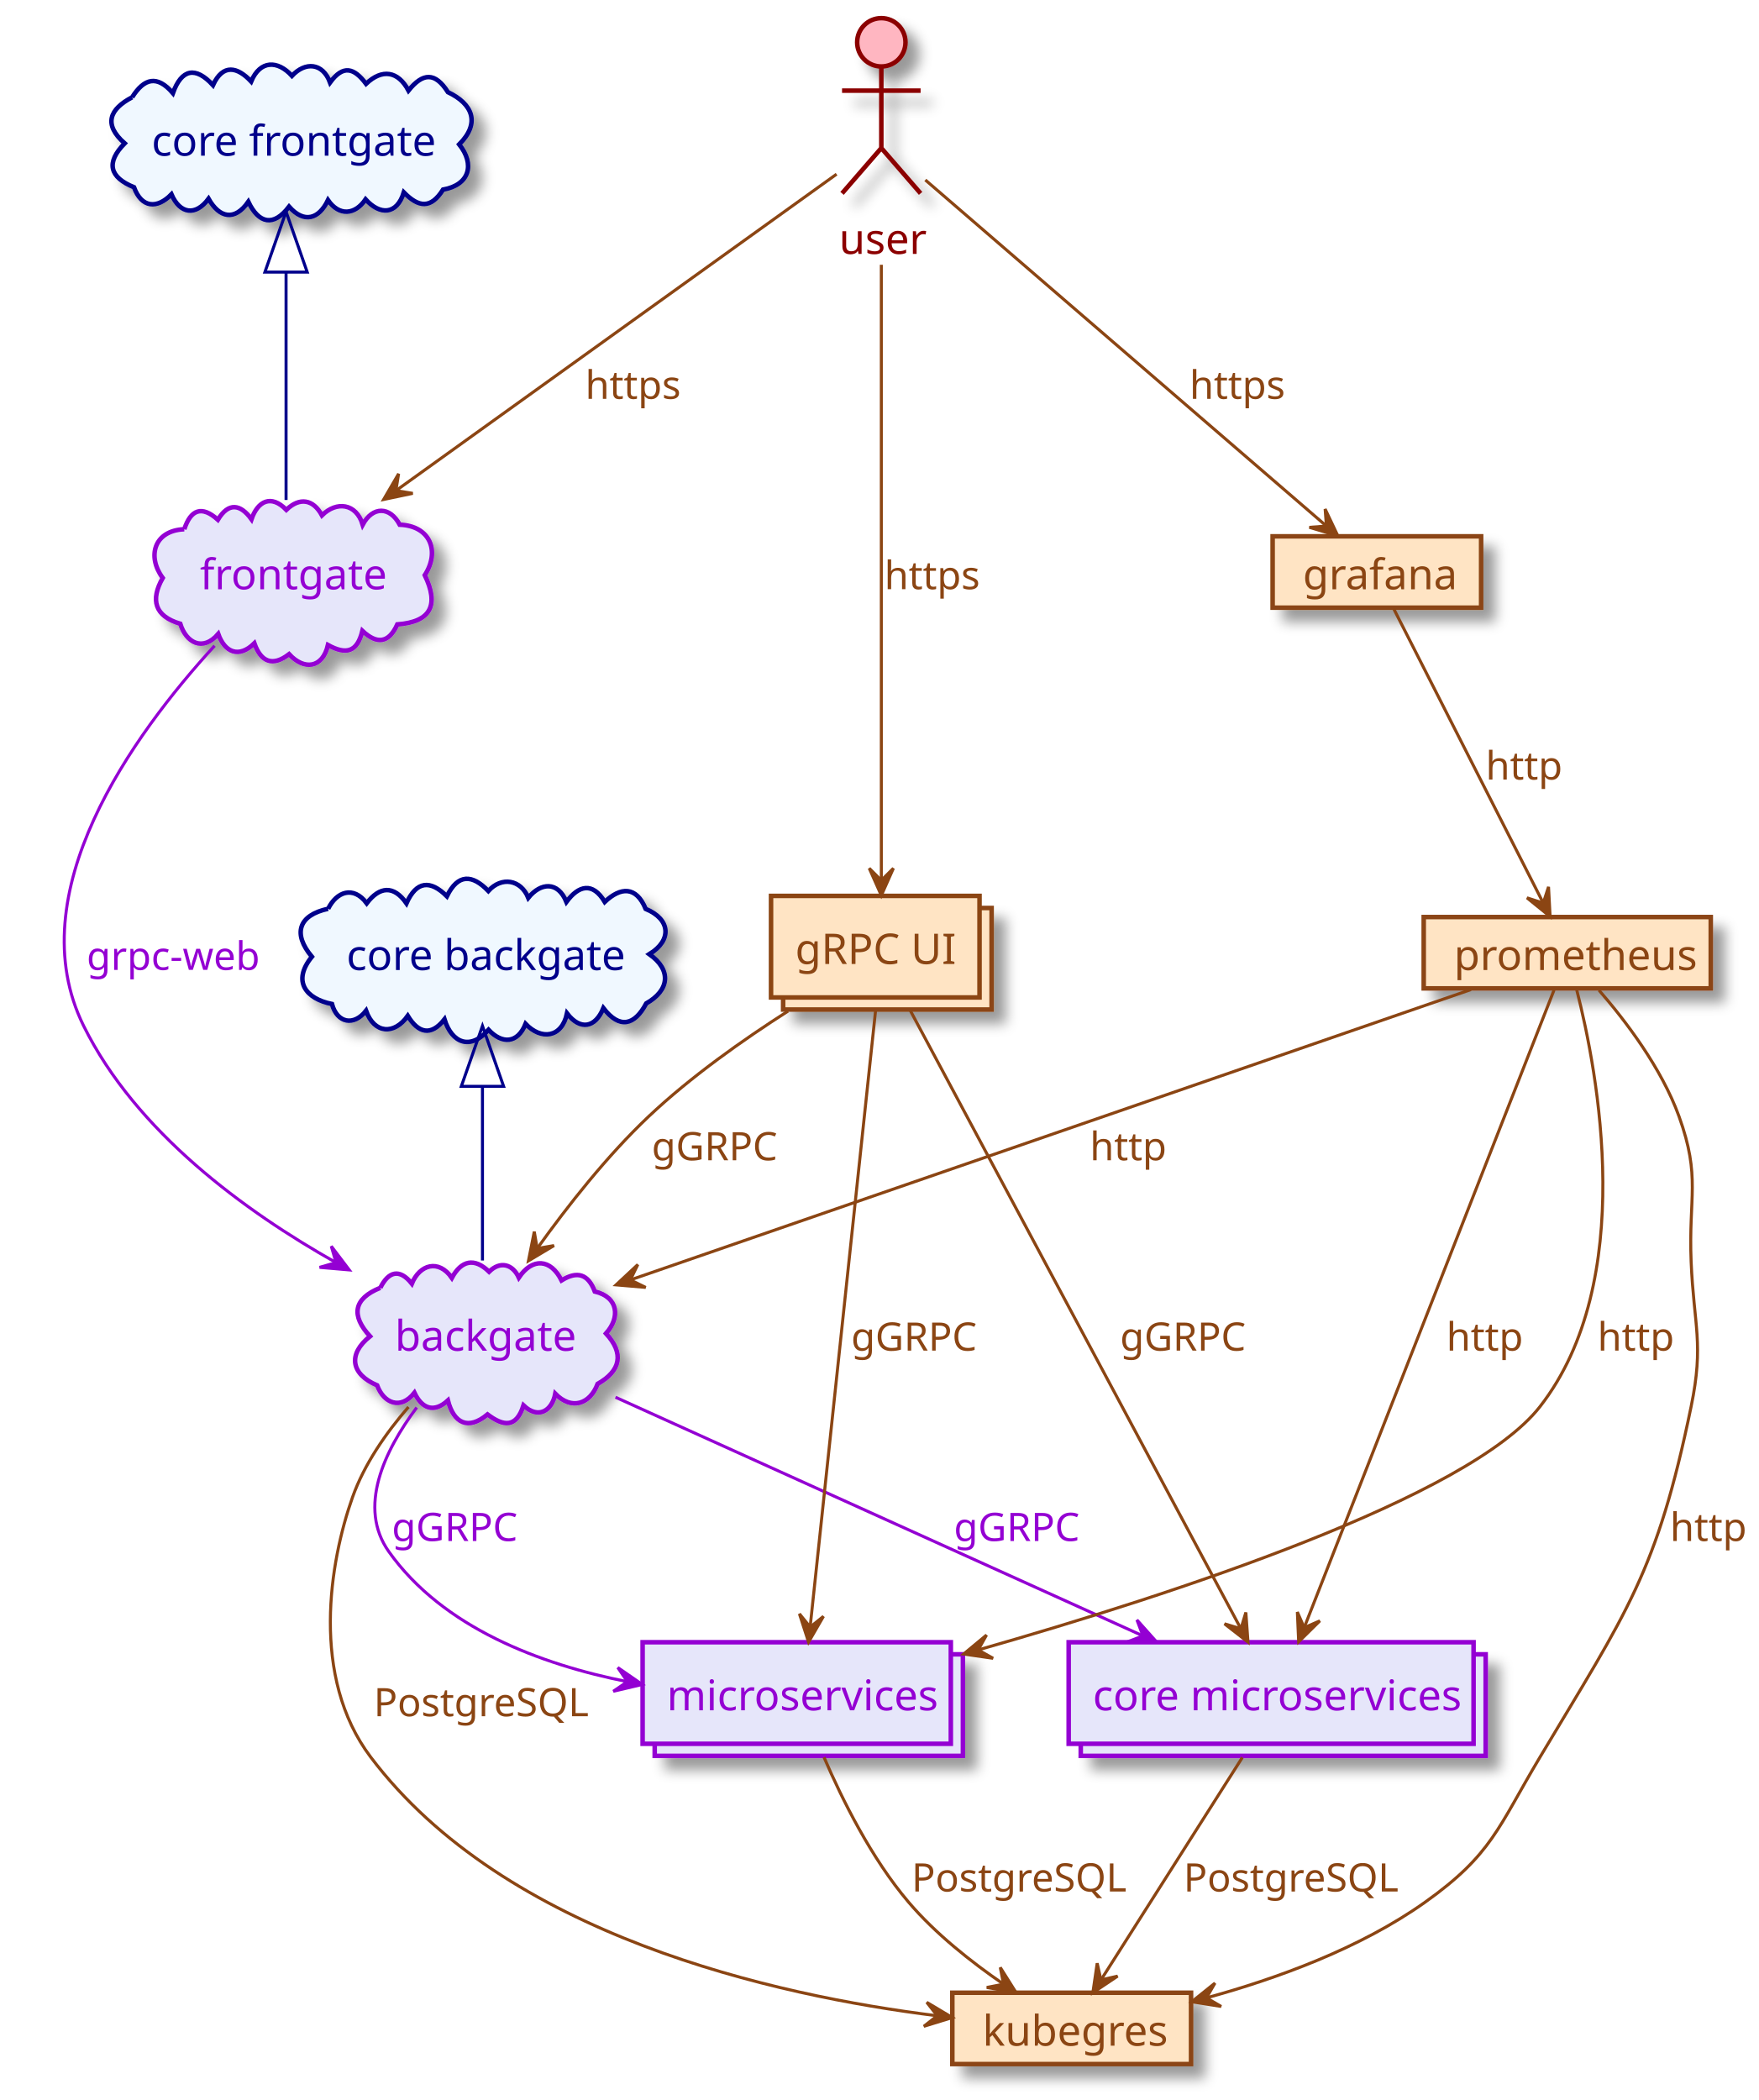
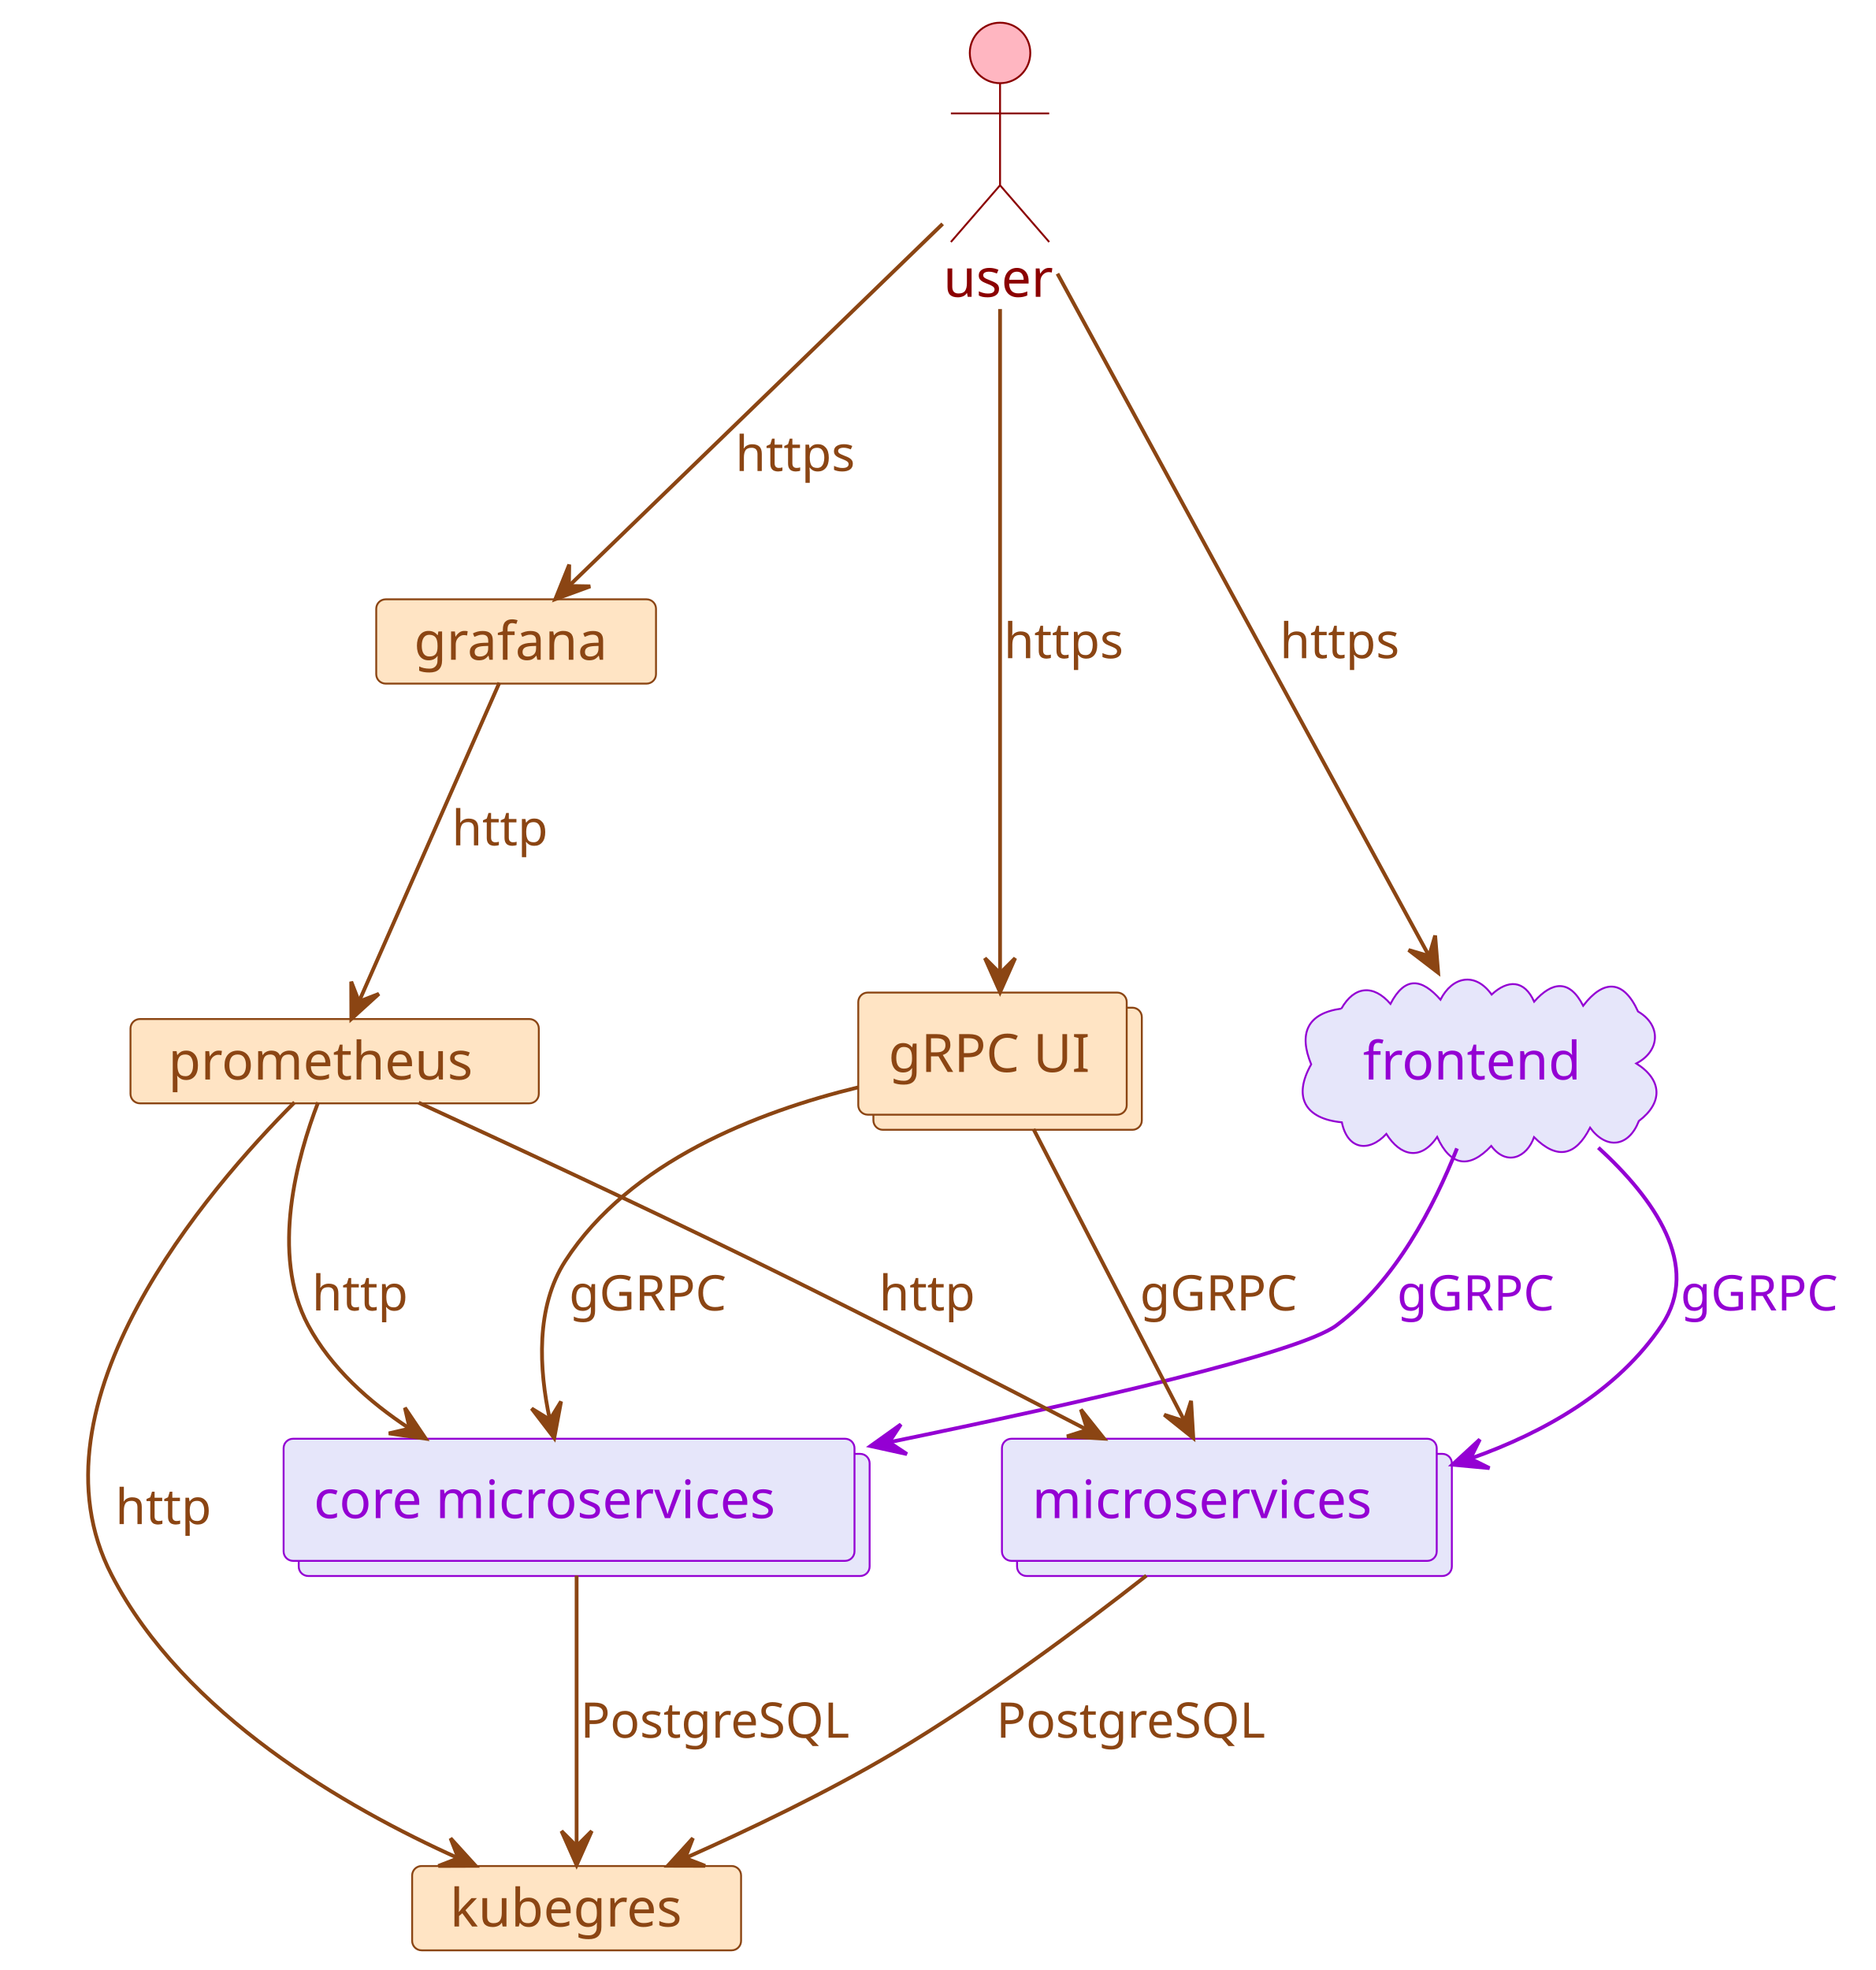
- <svg xmlns="http://www.w3.org/2000/svg" contentScriptType="application/ecmascript" contentStyleType="text/css" height="695px" preserveAspectRatio="none" style="width:582px;height:695px;background:#FFFFFF;" version="1.1" viewBox="0 0 582 695" width="582px" zoomAndPan="magnify">
-   <defs>
-     <filter height="300%" id="fojkigqwanqqo" width="300%" x="-1" y="-1">
-       <feGaussianBlur result="blurOut" stdDeviation="2.0" />
-       <feColorMatrix in="blurOut" result="blurOut2" type="matrix" values="0 0 0 0 0 0 0 0 0 0 0 0 0 0 0 0 0 0 .4 0" />
-       <feOffset dx="4.0" dy="4.0" in="blurOut2" result="blurOut3" />
-       <feBlend in="SourceGraphic" in2="blurOut3" mode="normal" />
-     </filter>
-   </defs>
+ <svg xmlns="http://www.w3.org/2000/svg" contentStyleType="text/css" height="521px" preserveAspectRatio="none" style="width:496px;height:521px;background:#FFFFFF;" version="1.1" viewBox="0 0 496 521" width="496px" zoomAndPan="magnify">
+   <defs />
  <g>
-     <ellipse cx="291.67" cy="14" fill="#FFB6C1" filter="url(#fojkigqwanqqo)" rx="8" ry="8" style="stroke:#8B0000;stroke-width:1.5;" />
-     <path d="M291.67,22 L291.67,49 M278.67,30 L304.67,30 M291.67,49 L278.67,64 M291.67,49 L304.67,64 " fill="none" filter="url(#fojkigqwanqqo)" style="stroke:#8B0000;stroke-width:1.5;" />
-     <text fill="#8B0000" font-family="sans-serif" font-size="14" lengthAdjust="spacing" textLength="28" x="277.67" y="84.033">user</text>
-     <path d="M60.987,175.15 C63.135,168.641 66.763,167.196 72.108,172.011 C75.607,166.178 79.574,166.778 83.227,171.854 C85.264,165.894 89.686,163.485 94.76,168.729 C99.155,164.478 103.639,165.198 106.547,170.554 C111.392,165.759 117.894,166.557 120.03,173.631 C123.328,167.532 129.009,167.509 132.289,173.65 C142.379,174.007 145.695,182.445 140.575,190.349 C145.284,200.126 142.774,205.801 131.482,206.652 C128.675,212.89 124.727,213.297 119.935,208.784 C118.191,215.865 114.553,216.766 108.543,213.467 C106.734,221.24 100.572,221.841 95.678,216.491 C90.226,220.696 86.372,219.11 84.18,212.894 C79.098,217.891 74.421,215.973 72.224,209.805 C67.059,215.816 61.555,212.626 59.66,206.438 C51.214,203.933 49.695,198.608 53.855,191.276 C48.553,184.102 51.011,175.567 60.987,175.15 " fill="#E6E6FA" filter="url(#fojkigqwanqqo)" style="stroke:#9400D3;stroke-width:1.5;" />
-     <text fill="#9400D3" font-family="sans-serif" font-size="14" lengthAdjust="spacing" textLength="57" x="66.17" y="195.033">frontgate</text>
-     <path d="M125.86,426.205 C128.565,420.791 132.196,419.687 136.295,424.826 C138.877,418.52 145.145,416.58 149.541,422.927 C152.666,417.144 156.982,416.109 161.861,420.88 C165.539,417.258 169.632,418.318 171.705,422.824 C176.201,416.16 182.261,416.577 185.844,423.756 C191.032,420.523 194.664,421.627 196.841,427.423 C204.759,429.31 205.266,436.06 200.55,441.319 C206.639,447.919 205.429,453.68 197.782,458.002 C195.239,464.745 189.158,466.77 183.768,461.258 C182.685,466.943 178.12,469.771 173.247,465.114 C170.874,472.662 166.612,472.074 161.345,468.105 C154.877,473.492 150.157,470.965 148.232,463.478 C143.573,467.735 139.632,466.166 137.158,460.928 C132.609,466.716 127.023,464.463 124.81,458.478 C116.198,454.818 114.952,448.25 122.459,442.255 C116.147,435.404 116.903,429.82 125.86,426.205 " fill="#E6E6FA" filter="url(#fojkigqwanqqo)" style="stroke:#9400D3;stroke-width:1.5;" />
-     <text fill="#9400D3" font-family="sans-serif" font-size="14" lengthAdjust="spacing" textLength="58" x="130.67" y="447.033">backgate</text>
-     <rect fill="#E6E6FA" filter="url(#fojkigqwanqqo)" height="33.609" style="stroke:#9400D3;stroke-width:1.5;" width="102" x="216.67" y="547.5" />
-     <rect fill="#E6E6FA" height="33.609" style="stroke:#9400D3;stroke-width:1.5;" width="102" x="212.67" y="543.5" />
-     <text fill="#9400D3" font-family="sans-serif" font-size="14" lengthAdjust="spacing" textLength="86" x="220.67" y="566.033">microservices</text>
-     <path d="M43.723,32.199 C47.707,25.892 51.974,24.712 57.222,30.825 C60.119,22.748 64.728,21.92 70.482,28.184 C73.815,20.943 78.628,22.152 83.118,26.971 C86.117,19.823 91.919,19.931 96.621,25.104 C101.021,20.363 106.805,20.734 109.229,27.307 C113.6,21.35 117.177,22.449 121.143,27.736 C126.443,22.705 131.725,23.446 135.191,29.968 C139.956,24.04 143.994,23.805 148.245,30.499 C156.35,34.351 159.091,40.659 151.968,47.789 C157.22,54.372 155.432,61.192 146.624,62.753 C142.533,69.228 138.538,68.652 133.643,63.663 C131.3,71.237 125.665,71.19 120.986,65.974 C117.489,71.131 112.251,71.6 108.544,66.223 C105.536,72.498 100.669,74.032 95.664,68.381 C90.511,75.143 85.652,74.013 82.179,66.765 C77.627,73.297 72.598,72.103 69.02,65.77 C64.726,71.605 59.565,70.815 56.739,64.31 C51.996,69.174 46.868,68.874 44.347,61.971 C36.195,58.654 34.987,53.822 41.264,47.443 C34.098,41.164 36.281,36.121 43.723,32.199 " fill="#F0F8FF" filter="url(#fojkigqwanqqo)" style="stroke:#00008B;stroke-width:1.5;" />
-     <text fill="#00008B" font-family="sans-serif" font-size="14" lengthAdjust="spacing" textLength="89" x="50.17" y="51.533">core frontgate</text>
-     <path d="M108.596,300.754 C111.398,295.107 116.921,293.006 121.368,298.94 C125.619,293.346 130.276,292.884 134.513,298.957 C137.803,291.56 142.351,291.109 147.894,296.621 C151.573,289.102 156.272,289.351 161.612,294.874 C165.97,290.018 172.346,291.033 174.835,297.132 C178.963,292.053 184.619,291.561 187.456,298.489 C191.471,293.017 196.125,291.77 200.139,298.49 C205.406,293.502 210.553,293.208 213.673,300.799 C221.874,304.189 222.518,311.109 214.895,315.789 C222.385,321.087 221.525,327.753 213.862,332.092 C210.024,339.337 205.076,340.663 199.685,333.634 C197.044,340.108 192.081,341.148 187.656,335.388 C185.921,343.503 179.089,344.28 173.937,338.85 C171.297,345.416 166.131,345.572 161.681,340.809 C155.688,347.661 149.577,345.275 147.093,337.346 C142.57,343.109 138.388,341.851 134.949,336.193 C130.483,342.52 123.887,342.185 121.137,334.502 C117.134,339.641 111.594,338.654 109.861,332.279 C101.314,330.568 96.541,324.805 103.221,316.633 C96.81,309.016 98.774,302.876 108.596,300.754 " fill="#F0F8FF" filter="url(#fojkigqwanqqo)" style="stroke:#00008B;stroke-width:1.5;" />
-     <text fill="#00008B" font-family="sans-serif" font-size="14" lengthAdjust="spacing" textLength="90" x="114.67" y="321.033">core backgate</text>
-     <rect fill="#E6E6FA" filter="url(#fojkigqwanqqo)" height="33.609" style="stroke:#9400D3;stroke-width:1.5;" width="134" x="357.67" y="547.5" />
-     <rect fill="#E6E6FA" height="33.609" style="stroke:#9400D3;stroke-width:1.5;" width="134" x="353.67" y="543.5" />
-     <text fill="#9400D3" font-family="sans-serif" font-size="14" lengthAdjust="spacing" textLength="118" x="361.67" y="566.033">core microservices</text>
-     <rect fill="#FFE4C4" filter="url(#fojkigqwanqqo)" height="23.609" style="stroke:#8B4513;stroke-width:1.5;" width="79" x="315.17" y="659.5" />
-     <text fill="#8B4513" font-family="sans-serif" font-size="14" lengthAdjust="spacing" textLength="59" x="325.17" y="677.033">kubegres</text>
-     <rect fill="#FFE4C4" filter="url(#fojkigqwanqqo)" height="23.609" style="stroke:#8B4513;stroke-width:1.5;" width="95" x="471.17" y="303.5" />
-     <text fill="#8B4513" font-family="sans-serif" font-size="14" lengthAdjust="spacing" textLength="75" x="481.17" y="321.033">prometheus</text>
-     <rect fill="#FFE4C4" filter="url(#fojkigqwanqqo)" height="23.609" style="stroke:#8B4513;stroke-width:1.5;" width="69" x="421.17" y="177.5" />
-     <text fill="#8B4513" font-family="sans-serif" font-size="14" lengthAdjust="spacing" textLength="49" x="431.17" y="195.033">grafana</text>
-     <rect fill="#FFE4C4" filter="url(#fojkigqwanqqo)" height="33.609" style="stroke:#8B4513;stroke-width:1.5;" width="69" x="259.17" y="300.5" />
-     <rect fill="#FFE4C4" height="33.609" style="stroke:#8B4513;stroke-width:1.5;" width="69" x="255.17" y="296.5" />
-     <text fill="#8B4513" font-family="sans-serif" font-size="14" lengthAdjust="spacing" textLength="53" x="263.17" y="319.033">gRPC UI</text>
-     <path d="M276.86,57.64 C246.18,79.68 174.86,130.9 131.11,162.33 " fill="none" id="user-to-frontgate" style="stroke:#8B4513;stroke-width:1.0;" />
-     <polygon fill="#8B4513" points="126.96,165.3,136.599,163.276,131.014,162.374,131.916,156.789,126.96,165.3" style="stroke:#8B4513;stroke-width:1.0;" />
-     <text fill="#8B4513" font-family="sans-serif" font-size="13" lengthAdjust="spacing" textLength="29" x="193.67" y="131.995">https</text>
-     <path d="M71.02,213.71 C43.96,243.23 6,295.63 27.67,339.5 C45.03,374.64 81.12,400.92 111.19,417.85 " fill="none" id="frontgate-to-backgate" style="stroke:#9400D3;stroke-width:1.0;" />
-     <polygon fill="#9400D3" points="115.58,420.28,109.635,412.427,111.203,417.863,105.768,419.43,115.58,420.28" style="stroke:#9400D3;stroke-width:1.0;" />
-     <text fill="#9400D3" font-family="sans-serif" font-size="13" lengthAdjust="spacing" textLength="52" x="28.67" y="320.995">grpc-web</text>
-     <path d="M203.69,462.42 C252.14,484.34 329.58,519.38 378.21,541.38 " fill="none" id="backgate-to-core_microservice" style="stroke:#9400D3;stroke-width:1.0;" />
-     <polygon fill="#9400D3" points="382.82,543.47,376.263,536.121,378.263,541.413,372.971,543.413,382.82,543.47" style="stroke:#9400D3;stroke-width:1.0;" />
-     <text fill="#9400D3" font-family="sans-serif" font-size="13" lengthAdjust="spacing" textLength="44" x="315.67" y="509.995">gGRPC</text>
-     <path d="M137.91,465.82 C127.09,480.31 118.32,498.91 128.67,513.5 C146.59,538.76 178.87,550.83 207.6,556.55 " fill="none" id="backgate-to-microservice" style="stroke:#9400D3;stroke-width:1.0;" />
-     <polygon fill="#9400D3" points="212.55,557.48,204.449,551.879,207.637,556.552,202.964,559.739,212.55,557.48" style="stroke:#9400D3;stroke-width:1.0;" />
-     <text fill="#9400D3" font-family="sans-serif" font-size="13" lengthAdjust="spacing" textLength="44" x="129.67" y="509.995">gGRPC</text>
-     <path d="M94.67,90.09 C94.67,114.91 94.67,145.11 94.67,165.46 " fill="none" id="core_frontgate-backto-frontgate" style="stroke:#00008B;stroke-width:1.0;" />
-     <polygon fill="none" points="87.67,90.05,94.67,70.05,101.67,90.05,87.67,90.05" style="stroke:#00008B;stroke-width:1.0;" />
-     <path d="M159.67,359.73 C159.67,379.04 159.67,401.02 159.67,417.17 " fill="none" id="core_backgate-backto-backgate" style="stroke:#00008B;stroke-width:1.0;" />
-     <polygon fill="none" points="152.67,359.53,159.67,339.53,166.67,359.53,152.67,359.53" style="stroke:#00008B;stroke-width:1.0;" />
-     <path d="M135.19,465.64 C127.76,474.22 120.55,484.56 116.67,495.5 C109.1,516.84 102.67,554.99 122.67,581.5 C167.22,640.55 256.17,660.43 310.06,667.11 " fill="none" id="backgate-to-kubegres" style="stroke:#8B4513;stroke-width:1.0;" />
-     <polygon fill="#8B4513" points="315.16,667.72,306.704,662.67,310.196,667.121,305.746,670.613,315.16,667.72" style="stroke:#8B4513;stroke-width:1.0;" />
-     <text fill="#8B4513" font-family="sans-serif" font-size="13" lengthAdjust="spacing" textLength="71" x="123.67" y="567.995">PostgreSQL</text>
-     <path d="M272.71,581.59 C278.75,595.63 288.41,615.07 300.67,629.5 C309.54,639.94 321.51,649.36 331.92,656.53 " fill="none" id="microservice-to-kubegres" style="stroke:#8B4513;stroke-width:1.0;" />
-     <polygon fill="#8B4513" points="336.27,659.46,331.033,651.119,332.121,656.67,326.569,657.757,336.27,659.46" style="stroke:#8B4513;stroke-width:1.0;" />
-     <text fill="#8B4513" font-family="sans-serif" font-size="13" lengthAdjust="spacing" textLength="71" x="301.67" y="625.995">PostgreSQL</text>
-     <path d="M411.14,581.65 C398.07,602.21 377,635.37 364.63,654.84 " fill="none" id="core_microservice-to-kubegres" style="stroke:#8B4513;stroke-width:1.0;" />
-     <polygon fill="#8B4513" points="361.68,659.48,369.869,654.008,364.351,655.253,363.105,649.735,361.68,659.48" style="stroke:#8B4513;stroke-width:1.0;" />
-     <text fill="#8B4513" font-family="sans-serif" font-size="13" lengthAdjust="spacing" textLength="71" x="391.67" y="625.995">PostgreSQL</text>
-     <path d="M291.67,87.63 C291.67,144.37 291.67,245.5 291.67,291.08 " fill="none" id="user-to-grpcui" style="stroke:#8B4513;stroke-width:1.0;" />
-     <polygon fill="#8B4513" points="291.67,296.36,295.67,287.36,291.67,291.36,287.67,287.36,291.67,296.36" style="stroke:#8B4513;stroke-width:1.0;" />
-     <text fill="#8B4513" font-family="sans-serif" font-size="13" lengthAdjust="spacing" textLength="29" x="292.67" y="194.995">https</text>
-     <path d="M260.8,334.63 C246.03,344.06 228.59,356.35 214.67,369.5 C200.91,382.51 187.83,399.15 177.88,413.05 " fill="none" id="grpcui-to-backgate" style="stroke:#8B4513;stroke-width:1.0;" />
-     <polygon fill="#8B4513" points="174.89,417.27,183.349,412.226,177.774,413.186,176.815,407.611,174.89,417.27" style="stroke:#8B4513;stroke-width:1.0;" />
-     <text fill="#8B4513" font-family="sans-serif" font-size="13" lengthAdjust="spacing" textLength="44" x="215.67" y="383.995">gGRPC</text>
-     <path d="M289.76,334.52 C285.12,378.23 273.27,489.89 268.12,538.41 " fill="none" id="grpcui-to-microservice" style="stroke:#8B4513;stroke-width:1.0;" />
-     <polygon fill="#8B4513" points="267.59,543.46,272.519,534.933,268.119,538.488,264.564,534.087,267.59,543.46" style="stroke:#8B4513;stroke-width:1.0;" />
-     <text fill="#8B4513" font-family="sans-serif" font-size="13" lengthAdjust="spacing" textLength="44" x="281.67" y="446.995">gGRPC</text>
-     <path d="M301.3,334.52 C324.77,378.41 384.87,490.8 410.64,539 " fill="none" id="grpcui-to-core_microservice" style="stroke:#8B4513;stroke-width:1.0;" />
-     <polygon fill="#8B4513" points="413.02,543.46,412.309,533.637,410.665,539.049,405.252,537.405,413.02,543.46" style="stroke:#8B4513;stroke-width:1.0;" />
-     <text fill="#8B4513" font-family="sans-serif" font-size="13" lengthAdjust="spacing" textLength="44" x="370.67" y="446.995">gGRPC</text>
-     <path d="M306.23,59.56 C336.53,85.71 406.29,145.89 438.63,173.8 " fill="none" id="user-to-grafana" style="stroke:#8B4513;stroke-width:1.0;" />
-     <polygon fill="#8B4513" points="442.76,177.36,438.546,168.458,438.97,174.099,433.329,174.522,442.76,177.36" style="stroke:#8B4513;stroke-width:1.0;" />
-     <text fill="#8B4513" font-family="sans-serif" font-size="13" lengthAdjust="spacing" textLength="29" x="393.67" y="131.995">https</text>
-     <path d="M461.26,201.5 C472.49,223.6 497.8,273.42 510.74,298.88 " fill="none" id="grafana-to-prometheus" style="stroke:#8B4513;stroke-width:1.0;" />
-     <polygon fill="#8B4513" points="513,303.34,512.477,293.505,510.73,298.885,505.35,297.137,513,303.34" style="stroke:#8B4513;stroke-width:1.0;" />
-     <text fill="#8B4513" font-family="sans-serif" font-size="13" lengthAdjust="spacing" textLength="22" x="491.67" y="257.995">http</text>
-     <path d="M486.81,327.5 C423.93,349.22 283.48,397.74 208.7,423.56 " fill="none" id="prometheus-to-backgate" style="stroke:#8B4513;stroke-width:1.0;" />
-     <polygon fill="#8B4513" points="203.88,425.23,213.693,426.072,208.606,423.597,211.081,418.511,203.88,425.23" style="stroke:#8B4513;stroke-width:1.0;" />
-     <text fill="#8B4513" font-family="sans-serif" font-size="13" lengthAdjust="spacing" textLength="22" x="360.67" y="383.995">http</text>
-     <path d="M521.83,327.68 C528.72,354.62 542,424 509.67,465.5 C486.16,495.69 388.3,527.63 323.88,546 " fill="none" id="prometheus-to-microservice" style="stroke:#8B4513;stroke-width:1.0;" />
-     <polygon fill="#8B4513" points="318.91,547.41,328.658,548.818,323.722,546.053,326.487,541.118,318.91,547.41" style="stroke:#8B4513;stroke-width:1.0;" />
-     <text fill="#8B4513" font-family="sans-serif" font-size="13" lengthAdjust="spacing" textLength="22" x="528.67" y="446.995">http</text>
-     <path d="M514.3,327.66 C499.59,365.21 451.7,487.42 431.64,538.61 " fill="none" id="prometheus-to-core_microservice" style="stroke:#8B4513;stroke-width:1.0;" />
-     <polygon fill="#8B4513" points="429.79,543.34,436.803,536.424,431.617,538.686,429.356,533.501,429.79,543.34" style="stroke:#8B4513;stroke-width:1.0;" />
-     <text fill="#8B4513" font-family="sans-serif" font-size="13" lengthAdjust="spacing" textLength="22" x="478.67" y="446.995">http</text>
-     <path d="M529.16,327.69 C537.92,337.78 549.88,353.46 555.67,369.5 C562.94,389.64 558.78,396.11 559.67,417.5 C560.56,438.81 563.98,444.61 559.67,465.5 C548.33,520.48 538.45,533.3 509.67,581.5 C495.72,604.86 493.83,613.71 471.67,629.5 C450.15,644.83 422.36,654.89 399.27,661.2 " fill="none" id="prometheus-to-kubegres" style="stroke:#8B4513;stroke-width:1.0;" />
-     <polygon fill="#8B4513" points="394.42,662.49,404.146,664.04,399.252,661.203,402.088,656.309,394.42,662.49" style="stroke:#8B4513;stroke-width:1.0;" />
-     <text fill="#8B4513" font-family="sans-serif" font-size="13" lengthAdjust="spacing" textLength="22" x="552.67" y="509.995">http</text>
+     <g id="elem_user">
+       <ellipse cx="264.513" cy="14" fill="#FFB6C1" rx="8" ry="8" style="stroke:#8B0000;stroke-width:0.5;" />
+       <path d="M264.513,22 L264.513,49 M251.513,30 L277.513,30 M264.513,49 L251.513,64 M264.513,49 L277.513,64 " fill="none" style="stroke:#8B0000;stroke-width:0.5;" />
+       <text fill="#8B0000" font-family="sans-serif" font-size="14" lengthAdjust="spacing" textLength="30" x="249.513" y="78.495">user</text>
+     </g>
+     <g id="elem_frontend">
+       <path d="M354.798,266.742 C358.205,260.722 363.291,260.298 367.778,265.491 C371.629,258.068 376.058,258.775 381.005,264.379 C384.14,258.241 390.183,256.955 394.537,263.028 C398.797,259.077 403.163,259.056 405.784,264.908 C410.466,259.629 415.104,258.841 418.749,265.99 C424.174,258.914 429.447,259.095 433.256,267.504 C439.519,271.168 439.07,278.004 432.796,281.247 C439.656,285.546 439.949,291.584 433.472,296.475 C430.846,303.295 424.94,304.181 420.575,298.232 C416.75,305.735 411.881,306.846 405.754,300.738 C403.876,306.08 398.526,308.524 394.43,303.064 C388.594,309.268 383.636,308.402 380.127,300.675 C375.739,307.157 370.356,305.717 366.69,299.887 C362.009,304.891 356.409,304.047 354.918,296.817 C345.194,295.898 341.898,290.137 346.807,281.48 C343.491,273.434 345.606,268.005 354.798,266.742 " fill="#E6E6FA" style="stroke:#9400D3;stroke-width:0.5;" />
+       <text fill="#9400D3" font-family="sans-serif" font-size="14" lengthAdjust="spacing" textLength="64" x="360.513" y="285.495">frontend</text>
+     </g>
+     <g id="elem_microservice">
+       <rect fill="#E6E6FA" height="32.297" rx="2.5" ry="2.5" style="stroke:#9400D3;stroke-width:0.5;" width="115" x="269.013" y="384.5" />
+       <rect fill="#E6E6FA" height="32.297" rx="2.5" ry="2.5" style="stroke:#9400D3;stroke-width:0.5;" width="115" x="265.013" y="380.5" />
+       <text fill="#9400D3" font-family="sans-serif" font-size="14" lengthAdjust="spacing" textLength="99" x="273.013" y="401.495">microservices</text>
+     </g>
+     <g id="elem_core_microservice">
+       <rect fill="#E6E6FA" height="32.297" rx="2.5" ry="2.5" style="stroke:#9400D3;stroke-width:0.5;" width="151" x="79.013" y="384.5" />
+       <rect fill="#E6E6FA" height="32.297" rx="2.5" ry="2.5" style="stroke:#9400D3;stroke-width:0.5;" width="151" x="75.013" y="380.5" />
+       <text fill="#9400D3" font-family="sans-serif" font-size="14" lengthAdjust="spacing" textLength="135" x="83.013" y="401.495">core microservices</text>
+     </g>
+     <g id="elem_kubegres">
+       <rect fill="#FFE4C4" height="22.297" rx="2.5" ry="2.5" style="stroke:#8B4513;stroke-width:0.5;" width="87" x="109.013" y="493.5" />
+       <text fill="#8B4513" font-family="sans-serif" font-size="14" lengthAdjust="spacing" textLength="67" x="119.013" y="509.495">kubegres</text>
+     </g>
+     <g id="elem_prometheus">
+       <rect fill="#FFE4C4" height="22.297" rx="2.5" ry="2.5" style="stroke:#8B4513;stroke-width:0.5;" width="108" x="34.513" y="269.5" />
+       <text fill="#8B4513" font-family="sans-serif" font-size="14" lengthAdjust="spacing" textLength="88" x="44.513" y="285.495">prometheus</text>
+     </g>
+     <g id="elem_grafana">
+       <rect fill="#FFE4C4" height="22.297" rx="2.5" ry="2.5" style="stroke:#8B4513;stroke-width:0.5;" width="74" x="99.513" y="158.5" />
+       <text fill="#8B4513" font-family="sans-serif" font-size="14" lengthAdjust="spacing" textLength="54" x="109.513" y="174.495">grafana</text>
+     </g>
+     <g id="elem_grpcui">
+       <rect fill="#FFE4C4" height="32.297" rx="2.5" ry="2.5" style="stroke:#8B4513;stroke-width:0.5;" width="71" x="231.013" y="266.5" />
+       <rect fill="#FFE4C4" height="32.297" rx="2.5" ry="2.5" style="stroke:#8B4513;stroke-width:0.5;" width="71" x="227.013" y="262.5" />
+       <text fill="#8B4513" font-family="sans-serif" font-size="14" lengthAdjust="spacing" textLength="55" x="235.013" y="283.495">gRPC UI</text>
+     </g>
+     <g id="link_user_frontend">
+       <path d="M279.699,72.38 C304.54,117.987 353.537,207.943 377.961,252.783 " fill="none" id="user-to-frontend" style="stroke:#8B4513;stroke-width:1.0;" />
+       <polygon fill="#8B4513" points="380.388,257.24,379.596,247.423,377.996,252.849,372.57,251.25,380.388,257.24" style="stroke:#8B4513;stroke-width:1.0;" />
+       <text fill="#8B4513" font-family="sans-serif" font-size="13" lengthAdjust="spacing" textLength="33" x="338.513" y="174.067">https</text>
+     </g>
+     <g id="link_frontend_core_microservice">
+       <path d="M385.374,303.719 C379.294,319.116 369.04,338.866 353.513,350.5 C343.632,357.903 286.146,370.955 235.17,381.429 " fill="none" id="frontend-to-core_microservice" style="stroke:#9400D3;stroke-width:1.0;" />
+       <polygon fill="#9400D3" points="230.259,382.434,239.879,384.548,235.158,381.431,238.274,376.71,230.259,382.434" style="stroke:#9400D3;stroke-width:1.0;" />
+       <text fill="#9400D3" font-family="sans-serif" font-size="13" lengthAdjust="spacing" textLength="44" x="369.513" y="346.567">gGRPC</text>
+     </g>
+     <g id="link_frontend_microservice">
+       <path d="M422.759,303.513 C437.544,317.039 450.099,334.737 439.513,350.5 C427.873,367.832 408.594,378.776 389.117,385.686 " fill="none" id="frontend-to-microservice" style="stroke:#9400D3;stroke-width:1.0;" />
+       <polygon fill="#9400D3" points="384.166,387.357,393.973,388.267,388.903,385.757,391.413,380.687,384.166,387.357" style="stroke:#9400D3;stroke-width:1.0;" />
+       <text fill="#9400D3" font-family="sans-serif" font-size="13" lengthAdjust="spacing" textLength="44" x="444.513" y="346.567">gGRPC</text>
+     </g>
+     <g id="link_microservice_kubegres">
+       <path d="M303.218,416.706 C285.853,430.308 260.38,449.303 236.513,463.5 C218.9,473.977 198.113,483.894 181.624,491.233 " fill="none" id="microservice-to-kubegres" style="stroke:#8B4513;stroke-width:1.0;" />
+       <polygon fill="#8B4513" points="176.653,493.425,186.502,493.451,181.228,491.407,183.273,486.132,176.653,493.425" style="stroke:#8B4513;stroke-width:1.0;" />
+       <text fill="#8B4513" font-family="sans-serif" font-size="13" lengthAdjust="spacing" textLength="74" x="263.513" y="459.567">PostgreSQL</text>
+     </g>
+     <g id="link_core_microservice_kubegres">
+       <path d="M152.513,416.673 C152.513,436.607 152.513,469.178 152.513,488.252 " fill="none" id="core_microservice-to-kubegres" style="stroke:#8B4513;stroke-width:1.0;" />
+       <polygon fill="#8B4513" points="152.513,493.252,156.513,484.252,152.513,488.252,148.513,484.252,152.513,493.252" style="stroke:#8B4513;stroke-width:1.0;" />
+       <text fill="#8B4513" font-family="sans-serif" font-size="13" lengthAdjust="spacing" textLength="74" x="153.513" y="459.567">PostgreSQL</text>
+     </g>
+     <g id="link_user_grpcui">
+       <path d="M264.513,81.736 C264.513,131.157 264.513,216.863 264.513,257.242 " fill="none" id="user-to-grpcui" style="stroke:#8B4513;stroke-width:1.0;" />
+       <polygon fill="#8B4513" points="264.513,262.399,268.513,253.399,264.513,257.399,260.513,253.399,264.513,262.399" style="stroke:#8B4513;stroke-width:1.0;" />
+       <text fill="#8B4513" font-family="sans-serif" font-size="13" lengthAdjust="spacing" textLength="33" x="265.513" y="174.067">https</text>
+     </g>
+     <g id="link_grpcui_microservice">
+       <path d="M273.366,298.616 C283.957,319.092 301.701,353.398 313.257,375.737 " fill="none" id="grpcui-to-microservice" style="stroke:#8B4513;stroke-width:1.0;" />
+       <polygon fill="#8B4513" points="315.623,380.314,315.042,370.482,313.326,375.873,307.936,374.158,315.623,380.314" style="stroke:#8B4513;stroke-width:1.0;" />
+       <text fill="#8B4513" font-family="sans-serif" font-size="13" lengthAdjust="spacing" textLength="44" x="301.513" y="346.567">gGRPC</text>
+     </g>
+     <g id="link_grpcui_core_microservice">
+       <path d="M227.005,287.562 C200.395,294.032 166.502,307.172 149.513,333.5 C141.633,345.711 142.578,362.129 145.392,375.278 " fill="none" id="grpcui-to-core_microservice" style="stroke:#8B4513;stroke-width:1.0;" />
+       <polygon fill="#8B4513" points="146.596,380.325,148.399,370.642,145.436,375.462,140.617,372.499,146.596,380.325" style="stroke:#8B4513;stroke-width:1.0;" />
+       <text fill="#8B4513" font-family="sans-serif" font-size="13" lengthAdjust="spacing" textLength="44" x="150.513" y="346.567">gGRPC</text>
+     </g>
+     <g id="link_user_grafana">
+       <path d="M249.327,59.211 C224.309,83.448 174.789,131.42 150.547,154.904 " fill="none" id="user-to-grafana" style="stroke:#8B4513;stroke-width:1.0;" />
+       <polygon fill="#8B4513" points="146.881,158.456,156.129,155.068,150.473,154.977,150.563,149.321,146.881,158.456" style="stroke:#8B4513;stroke-width:1.0;" />
+       <text fill="#8B4513" font-family="sans-serif" font-size="13" lengthAdjust="spacing" textLength="33" x="194.513" y="124.567">https</text>
+     </g>
+     <g id="link_grafana_prometheus">
+       <path d="M132.083,180.559 C123.582,199.864 104.945,242.188 95.025,264.713 " fill="none" id="grafana-to-prometheus" style="stroke:#8B4513;stroke-width:1.0;" />
+       <polygon fill="#8B4513" points="92.932,269.465,100.221,262.841,94.948,264.889,92.9,259.616,92.932,269.465" style="stroke:#8B4513;stroke-width:1.0;" />
+       <text fill="#8B4513" font-family="sans-serif" font-size="13" lengthAdjust="spacing" textLength="26" x="119.513" y="223.567">http</text>
+     </g>
+     <g id="link_prometheus_microservice">
+       <path d="M110.736,291.632 C133.222,301.95 168.938,318.517 199.513,333.5 C229.295,348.094 262.721,365.25 287.51,378.124 " fill="none" id="prometheus-to-microservice" style="stroke:#8B4513;stroke-width:1.0;" />
+       <polygon fill="#8B4513" points="292.035,380.476,285.897,372.774,287.599,378.169,282.205,379.872,292.035,380.476" style="stroke:#8B4513;stroke-width:1.0;" />
+       <text fill="#8B4513" font-family="sans-serif" font-size="13" lengthAdjust="spacing" textLength="26" x="232.513" y="346.567">http</text>
+     </g>
+     <g id="link_prometheus_core_microservice">
+       <path d="M84.135,291.555 C78.716,305.636 71.37,331.62 81.513,350.5 C87.566,361.766 97.637,370.785 108.319,377.79 " fill="none" id="prometheus-to-core_microservice" style="stroke:#8B4513;stroke-width:1.0;" />
+       <polygon fill="#8B4513" points="112.597,380.473,107.098,372.302,108.361,377.816,102.847,379.079,112.597,380.473" style="stroke:#8B4513;stroke-width:1.0;" />
+       <text fill="#8B4513" font-family="sans-serif" font-size="13" lengthAdjust="spacing" textLength="26" x="82.513" y="346.567">http</text>
+     </g>
+     <g id="link_prometheus_kubegres">
+       <path d="M77.903,291.532 C55.237,314.226 6,371.068 29.513,416.5 C48.628,453.433 91.444,478.049 121.148,491.4 " fill="none" id="prometheus-to-kubegres" style="stroke:#8B4513;stroke-width:1.0;" />
+       <polygon fill="#8B4513" points="125.797,493.447,119.171,486.16,121.221,491.433,115.948,493.482,125.797,493.447" style="stroke:#8B4513;stroke-width:1.0;" />
+       <text fill="#8B4513" font-family="sans-serif" font-size="13" lengthAdjust="spacing" textLength="26" x="30.513" y="403.067">http</text>
+     </g>
  </g>
</svg>
